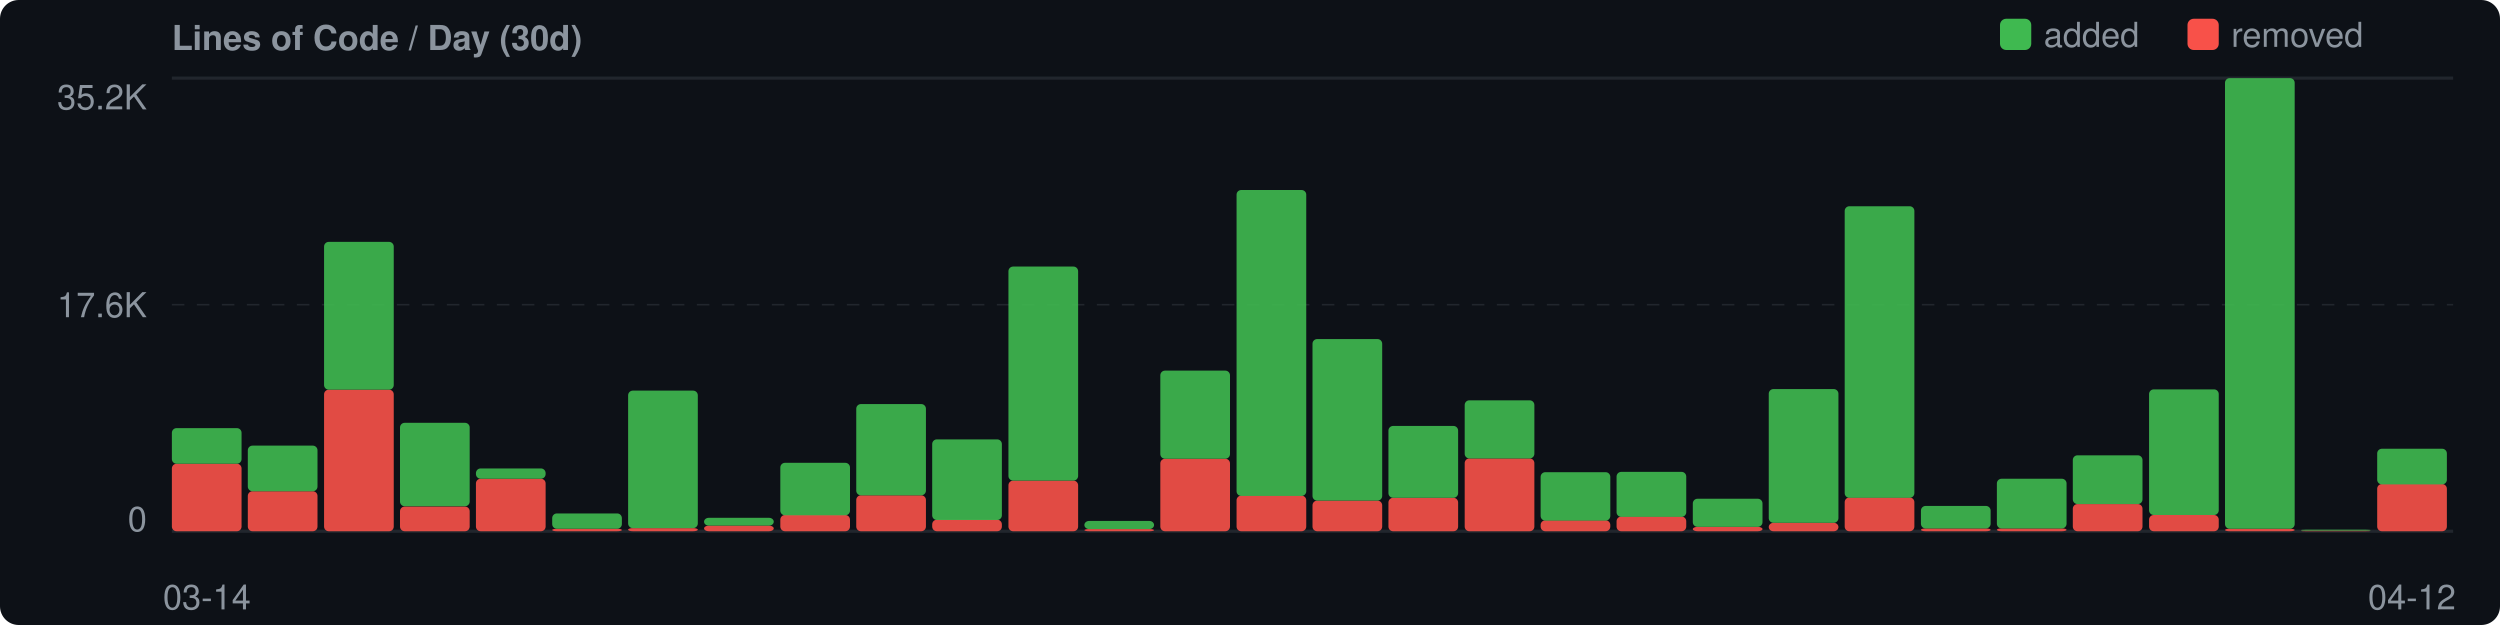
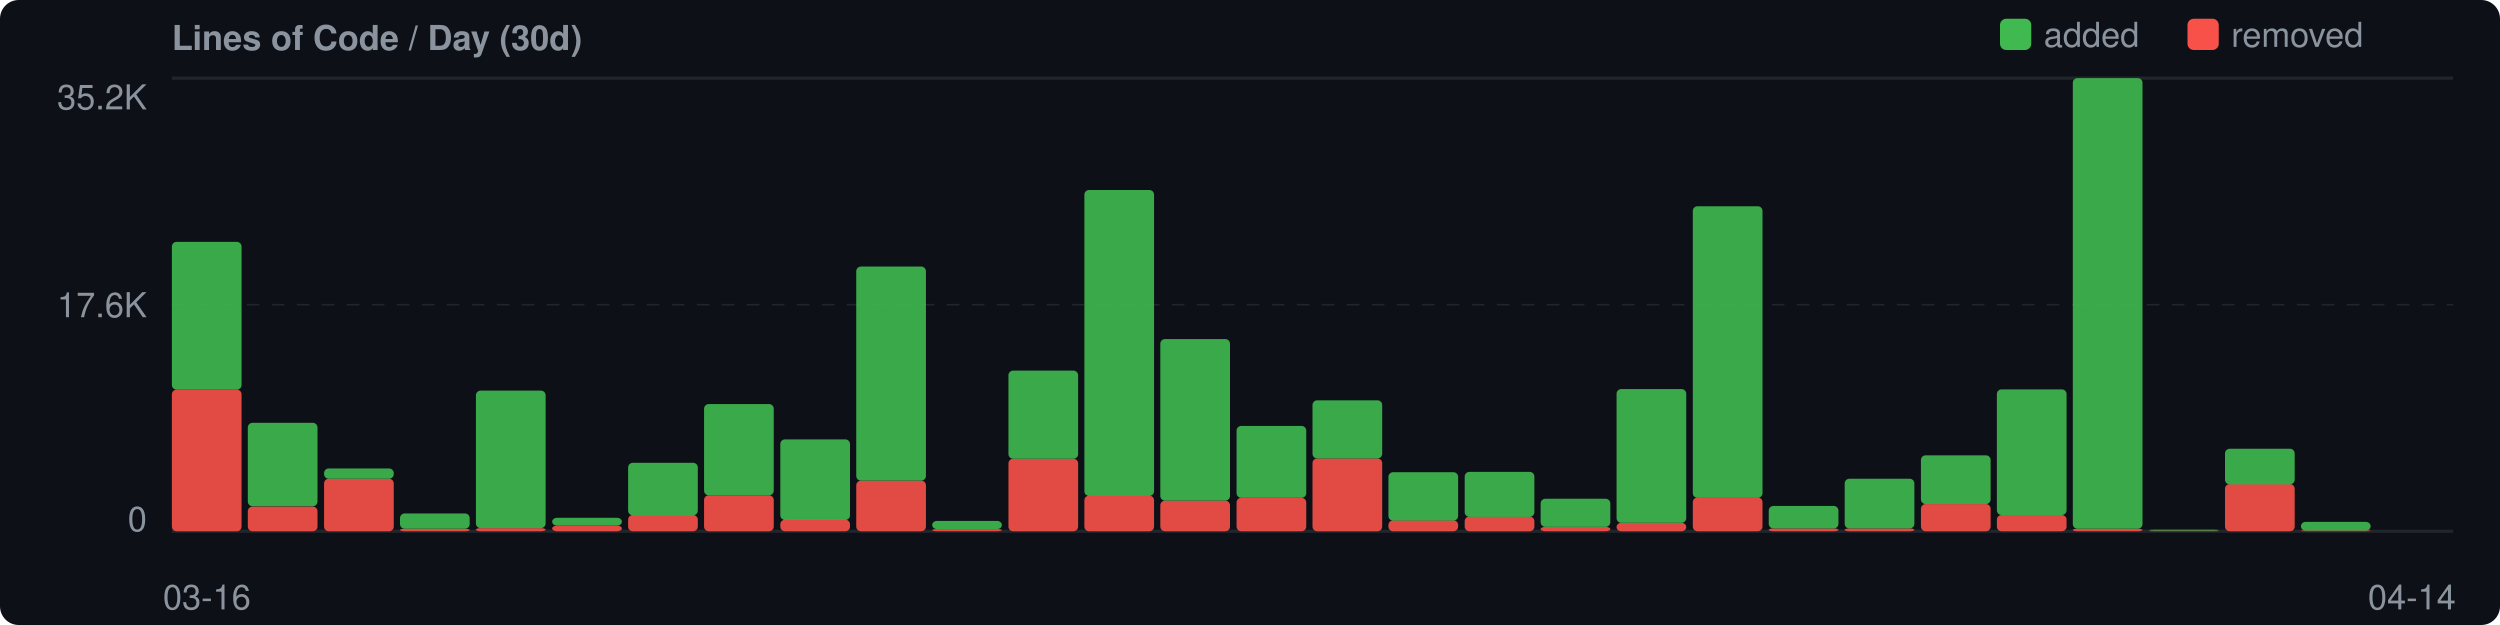
<svg xmlns="http://www.w3.org/2000/svg" width="800" height="200" viewBox="0 0 800 200">
  <rect width="800" height="200" fill="#0d1117" rx="6" />
  <style>text { font-family: system-ui, -apple-system, 'Segoe UI', Helvetica, Arial, sans-serif; fill: #8b949e; font-size: 11px; }</style>
  <text x="55" y="16" fill="#c9d1d9" font-size="13" font-weight="600">Lines of Code / Day (30d)</text>
  <rect x="640" y="6" width="10" height="10" fill="#3fb950" rx="2" />
  <text x="654" y="15" font-size="10" fill="#c9d1d9">added</text>
  <rect x="700" y="6" width="10" height="10" fill="#f85149" rx="2" />
  <text x="714" y="15" font-size="10" fill="#c9d1d9">removed</text>
  <text x="47" y="35" text-anchor="end" font-size="10">35.2K</text>
  <text x="47" y="170" text-anchor="end" font-size="10">0</text>
  <line x1="55" y1="25" x2="785" y2="25" stroke="#21262d" stroke-width="1" />
  <line x1="55" y1="170" x2="785" y2="170" stroke="#21262d" stroke-width="1" />
  <line x1="55" y1="97.5" x2="785" y2="97.5" stroke="#21262d" stroke-width="0.5" stroke-dasharray="4,4" />
  <text x="47" y="101.5" text-anchor="end" font-size="10">17.6K</text>
-   <rect x="55.0" y="148.4" width="22.3" height="21.6" fill="#f85149" rx="1.5" opacity="0.9" />
-   <rect x="55.0" y="137.0" width="22.3" height="11.4" fill="#3fb950" rx="1.5" opacity="0.9" />
-   <text x="66.2" y="195" text-anchor="middle" font-size="10">03-14</text>
-   <rect x="79.3" y="157.2" width="22.3" height="12.8" fill="#f85149" rx="1.5" opacity="0.9" />
-   <rect x="79.3" y="142.6" width="22.3" height="14.6" fill="#3fb950" rx="1.5" opacity="0.9" />
-   <rect x="103.7" y="124.7" width="22.3" height="45.3" fill="#f85149" rx="1.5" opacity="0.9" />
-   <rect x="103.7" y="77.4" width="22.3" height="47.3" fill="#3fb950" rx="1.5" opacity="0.9" />
-   <rect x="128.0" y="162.1" width="22.3" height="7.9" fill="#f85149" rx="1.5" opacity="0.9" />
-   <rect x="128.0" y="135.3" width="22.3" height="26.7" fill="#3fb950" rx="1.5" opacity="0.9" />
-   <rect x="152.3" y="153.2" width="22.3" height="16.8" fill="#f85149" rx="1.5" opacity="0.9" />
-   <rect x="152.3" y="149.9" width="22.3" height="3.3" fill="#3fb950" rx="1.5" opacity="0.9" />
-   <rect x="176.7" y="169.2" width="22.3" height="0.8" fill="#f85149" rx="1.5" opacity="0.9" />
-   <rect x="176.7" y="164.3" width="22.3" height="4.9" fill="#3fb950" rx="1.5" opacity="0.9" />
-   <rect x="201.0" y="169.0" width="22.3" height="1.0" fill="#f85149" rx="1.5" opacity="0.9" />
-   <rect x="201.0" y="125.0" width="22.3" height="44.0" fill="#3fb950" rx="1.5" opacity="0.9" />
-   <rect x="225.3" y="168.2" width="22.3" height="1.8" fill="#f85149" rx="1.5" opacity="0.9" />
-   <rect x="225.3" y="165.7" width="22.3" height="2.5" fill="#3fb950" rx="1.5" opacity="0.9" />
-   <rect x="249.7" y="164.8" width="22.3" height="5.2" fill="#f85149" rx="1.5" opacity="0.9" />
-   <rect x="249.7" y="148.1" width="22.3" height="16.8" fill="#3fb950" rx="1.5" opacity="0.9" />
-   <rect x="274.0" y="158.5" width="22.3" height="11.5" fill="#f85149" rx="1.5" opacity="0.9" />
-   <rect x="274.0" y="129.3" width="22.3" height="29.2" fill="#3fb950" rx="1.5" opacity="0.9" />
-   <rect x="298.3" y="166.3" width="22.3" height="3.7" fill="#f85149" rx="1.5" opacity="0.9" />
-   <rect x="298.3" y="140.6" width="22.3" height="25.8" fill="#3fb950" rx="1.5" opacity="0.9" />
-   <rect x="322.7" y="153.8" width="22.3" height="16.2" fill="#f85149" rx="1.5" opacity="0.9" />
-   <rect x="322.7" y="85.3" width="22.3" height="68.5" fill="#3fb950" rx="1.5" opacity="0.9" />
-   <rect x="347.0" y="169.3" width="22.3" height="0.7" fill="#f85149" rx="1.5" opacity="0.9" />
-   <rect x="347.0" y="166.7" width="22.3" height="2.6" fill="#3fb950" rx="1.5" opacity="0.9" />
-   <rect x="371.3" y="146.8" width="22.3" height="23.2" fill="#f85149" rx="1.5" opacity="0.9" />
-   <rect x="371.3" y="118.6" width="22.3" height="28.2" fill="#3fb950" rx="1.5" opacity="0.9" />
-   <rect x="395.7" y="158.6" width="22.3" height="11.4" fill="#f85149" rx="1.5" opacity="0.9" />
-   <rect x="395.7" y="60.8" width="22.3" height="97.9" fill="#3fb950" rx="1.5" opacity="0.9" />
-   <rect x="420.0" y="160.2" width="22.3" height="9.8" fill="#f85149" rx="1.5" opacity="0.9" />
-   <rect x="420.0" y="108.5" width="22.3" height="51.7" fill="#3fb950" rx="1.5" opacity="0.9" />
-   <rect x="444.3" y="159.3" width="22.3" height="10.7" fill="#f85149" rx="1.5" opacity="0.9" />
-   <rect x="444.3" y="136.3" width="22.3" height="23.0" fill="#3fb950" rx="1.5" opacity="0.9" />
-   <rect x="468.7" y="146.7" width="22.3" height="23.3" fill="#f85149" rx="1.5" opacity="0.9" />
-   <rect x="468.7" y="128.1" width="22.3" height="18.6" fill="#3fb950" rx="1.5" opacity="0.9" />
-   <rect x="493.0" y="166.5" width="22.3" height="3.5" fill="#f85149" rx="1.5" opacity="0.9" />
-   <rect x="493.0" y="151.1" width="22.3" height="15.5" fill="#3fb950" rx="1.5" opacity="0.9" />
-   <rect x="517.3" y="165.3" width="22.3" height="4.7" fill="#f85149" rx="1.5" opacity="0.9" />
-   <rect x="517.3" y="151.0" width="22.3" height="14.4" fill="#3fb950" rx="1.5" opacity="0.9" />
-   <rect x="541.7" y="168.6" width="22.3" height="1.4" fill="#f85149" rx="1.5" opacity="0.9" />
-   <rect x="541.7" y="159.6" width="22.3" height="9.0" fill="#3fb950" rx="1.5" opacity="0.9" />
-   <rect x="566.0" y="167.3" width="22.3" height="2.7" fill="#f85149" rx="1.5" opacity="0.9" />
-   <rect x="566.0" y="124.5" width="22.3" height="42.8" fill="#3fb950" rx="1.5" opacity="0.9" />
-   <rect x="590.3" y="159.2" width="22.3" height="10.8" fill="#f85149" rx="1.5" opacity="0.9" />
-   <rect x="590.3" y="66.0" width="22.3" height="93.3" fill="#3fb950" rx="1.5" opacity="0.9" />
-   <rect x="614.7" y="169.1" width="22.3" height="0.9" fill="#f85149" rx="1.5" opacity="0.9" />
-   <rect x="614.7" y="161.9" width="22.3" height="7.2" fill="#3fb950" rx="1.5" opacity="0.9" />
-   <rect x="639.0" y="169.1" width="22.3" height="0.9" fill="#f85149" rx="1.5" opacity="0.9" />
-   <rect x="639.0" y="153.2" width="22.3" height="15.9" fill="#3fb950" rx="1.5" opacity="0.9" />
-   <rect x="663.3" y="161.3" width="22.3" height="8.7" fill="#f85149" rx="1.5" opacity="0.9" />
-   <rect x="663.3" y="145.7" width="22.3" height="15.6" fill="#3fb950" rx="1.5" opacity="0.9" />
-   <rect x="687.7" y="164.8" width="22.3" height="5.2" fill="#f85149" rx="1.5" opacity="0.9" />
-   <rect x="687.7" y="124.6" width="22.3" height="40.2" fill="#3fb950" rx="1.5" opacity="0.9" />
-   <rect x="712.0" y="169.2" width="22.3" height="0.8" fill="#f85149" rx="1.5" opacity="0.9" />
-   <rect x="712.0" y="25.0" width="22.3" height="144.2" fill="#3fb950" rx="1.5" opacity="0.9" />
-   <rect x="736.3" y="169.8" width="22.3" height="0.2" fill="#f85149" rx="1.5" opacity="0.9" />
-   <rect x="736.3" y="169.5" width="22.3" height="0.3" fill="#3fb950" rx="1.5" opacity="0.9" />
-   <rect x="760.7" y="154.9" width="22.3" height="15.1" fill="#f85149" rx="1.5" opacity="0.9" />
-   <rect x="760.7" y="143.6" width="22.3" height="11.4" fill="#3fb950" rx="1.5" opacity="0.9" />
-   <text x="771.8" y="195" text-anchor="middle" font-size="10">04-12</text>
+   <rect x="55.0" y="124.7" width="22.3" height="45.3" fill="#f85149" rx="1.5" opacity="0.9" />
+   <rect x="55.0" y="77.4" width="22.3" height="47.3" fill="#3fb950" rx="1.5" opacity="0.9" />
+   <text x="66.2" y="195" text-anchor="middle" font-size="10">03-16</text>
+   <rect x="79.3" y="162.1" width="22.3" height="7.9" fill="#f85149" rx="1.5" opacity="0.9" />
+   <rect x="79.3" y="135.3" width="22.3" height="26.7" fill="#3fb950" rx="1.5" opacity="0.9" />
+   <rect x="103.7" y="153.2" width="22.3" height="16.8" fill="#f85149" rx="1.5" opacity="0.9" />
+   <rect x="103.7" y="149.9" width="22.3" height="3.3" fill="#3fb950" rx="1.5" opacity="0.9" />
+   <rect x="128.0" y="169.2" width="22.3" height="0.8" fill="#f85149" rx="1.5" opacity="0.9" />
+   <rect x="128.0" y="164.3" width="22.3" height="4.9" fill="#3fb950" rx="1.5" opacity="0.9" />
+   <rect x="152.3" y="169.0" width="22.3" height="1.0" fill="#f85149" rx="1.5" opacity="0.9" />
+   <rect x="152.3" y="125.0" width="22.3" height="44.0" fill="#3fb950" rx="1.5" opacity="0.9" />
+   <rect x="176.7" y="168.2" width="22.3" height="1.8" fill="#f85149" rx="1.5" opacity="0.9" />
+   <rect x="176.7" y="165.7" width="22.3" height="2.5" fill="#3fb950" rx="1.5" opacity="0.9" />
+   <rect x="201.0" y="164.8" width="22.3" height="5.2" fill="#f85149" rx="1.5" opacity="0.9" />
+   <rect x="201.0" y="148.1" width="22.3" height="16.8" fill="#3fb950" rx="1.5" opacity="0.9" />
+   <rect x="225.3" y="158.5" width="22.3" height="11.5" fill="#f85149" rx="1.5" opacity="0.9" />
+   <rect x="225.3" y="129.3" width="22.3" height="29.2" fill="#3fb950" rx="1.5" opacity="0.9" />
+   <rect x="249.7" y="166.3" width="22.3" height="3.7" fill="#f85149" rx="1.5" opacity="0.9" />
+   <rect x="249.7" y="140.6" width="22.3" height="25.8" fill="#3fb950" rx="1.5" opacity="0.9" />
+   <rect x="274.0" y="153.8" width="22.3" height="16.2" fill="#f85149" rx="1.5" opacity="0.9" />
+   <rect x="274.0" y="85.3" width="22.3" height="68.5" fill="#3fb950" rx="1.5" opacity="0.9" />
+   <rect x="298.3" y="169.3" width="22.3" height="0.7" fill="#f85149" rx="1.5" opacity="0.9" />
+   <rect x="298.3" y="166.7" width="22.3" height="2.6" fill="#3fb950" rx="1.5" opacity="0.9" />
+   <rect x="322.7" y="146.8" width="22.3" height="23.2" fill="#f85149" rx="1.5" opacity="0.9" />
+   <rect x="322.7" y="118.6" width="22.3" height="28.2" fill="#3fb950" rx="1.5" opacity="0.9" />
+   <rect x="347.0" y="158.6" width="22.3" height="11.4" fill="#f85149" rx="1.5" opacity="0.9" />
+   <rect x="347.0" y="60.8" width="22.3" height="97.9" fill="#3fb950" rx="1.5" opacity="0.9" />
+   <rect x="371.3" y="160.2" width="22.3" height="9.8" fill="#f85149" rx="1.5" opacity="0.9" />
+   <rect x="371.3" y="108.5" width="22.3" height="51.7" fill="#3fb950" rx="1.5" opacity="0.9" />
+   <rect x="395.7" y="159.3" width="22.3" height="10.7" fill="#f85149" rx="1.5" opacity="0.9" />
+   <rect x="395.7" y="136.3" width="22.3" height="23.0" fill="#3fb950" rx="1.5" opacity="0.9" />
+   <rect x="420.0" y="146.7" width="22.3" height="23.3" fill="#f85149" rx="1.5" opacity="0.9" />
+   <rect x="420.0" y="128.1" width="22.3" height="18.6" fill="#3fb950" rx="1.5" opacity="0.9" />
+   <rect x="444.3" y="166.5" width="22.3" height="3.5" fill="#f85149" rx="1.5" opacity="0.9" />
+   <rect x="444.3" y="151.1" width="22.3" height="15.5" fill="#3fb950" rx="1.5" opacity="0.9" />
+   <rect x="468.7" y="165.3" width="22.3" height="4.7" fill="#f85149" rx="1.5" opacity="0.9" />
+   <rect x="468.7" y="151.0" width="22.3" height="14.4" fill="#3fb950" rx="1.5" opacity="0.9" />
+   <rect x="493.0" y="168.6" width="22.3" height="1.4" fill="#f85149" rx="1.5" opacity="0.9" />
+   <rect x="493.0" y="159.6" width="22.3" height="9.0" fill="#3fb950" rx="1.5" opacity="0.9" />
+   <rect x="517.3" y="167.3" width="22.3" height="2.7" fill="#f85149" rx="1.5" opacity="0.9" />
+   <rect x="517.3" y="124.5" width="22.3" height="42.8" fill="#3fb950" rx="1.5" opacity="0.9" />
+   <rect x="541.7" y="159.2" width="22.3" height="10.8" fill="#f85149" rx="1.5" opacity="0.9" />
+   <rect x="541.7" y="66.0" width="22.3" height="93.3" fill="#3fb950" rx="1.5" opacity="0.9" />
+   <rect x="566.0" y="169.1" width="22.3" height="0.9" fill="#f85149" rx="1.5" opacity="0.9" />
+   <rect x="566.0" y="161.9" width="22.3" height="7.2" fill="#3fb950" rx="1.5" opacity="0.9" />
+   <rect x="590.3" y="169.1" width="22.3" height="0.9" fill="#f85149" rx="1.5" opacity="0.9" />
+   <rect x="590.3" y="153.2" width="22.3" height="15.9" fill="#3fb950" rx="1.5" opacity="0.9" />
+   <rect x="614.7" y="161.3" width="22.3" height="8.7" fill="#f85149" rx="1.5" opacity="0.9" />
+   <rect x="614.7" y="145.7" width="22.3" height="15.6" fill="#3fb950" rx="1.5" opacity="0.9" />
+   <rect x="639.0" y="164.8" width="22.3" height="5.2" fill="#f85149" rx="1.5" opacity="0.9" />
+   <rect x="639.0" y="124.6" width="22.3" height="40.2" fill="#3fb950" rx="1.5" opacity="0.9" />
+   <rect x="663.3" y="169.2" width="22.3" height="0.8" fill="#f85149" rx="1.5" opacity="0.9" />
+   <rect x="663.3" y="25.0" width="22.3" height="144.2" fill="#3fb950" rx="1.5" opacity="0.9" />
+   <rect x="687.7" y="169.8" width="22.3" height="0.2" fill="#f85149" rx="1.5" opacity="0.9" />
+   <rect x="687.7" y="169.5" width="22.3" height="0.3" fill="#3fb950" rx="1.5" opacity="0.9" />
+   <rect x="712.0" y="154.9" width="22.3" height="15.1" fill="#f85149" rx="1.5" opacity="0.9" />
+   <rect x="712.0" y="143.6" width="22.3" height="11.4" fill="#3fb950" rx="1.5" opacity="0.9" />
+   <rect x="736.3" y="169.7" width="22.3" height="0.3" fill="#f85149" rx="1.5" opacity="0.9" />
+   <rect x="736.3" y="167.0" width="22.3" height="2.8" fill="#3fb950" rx="1.5" opacity="0.9" />
+   <text x="771.8" y="195" text-anchor="middle" font-size="10">04-14</text>
</svg>
